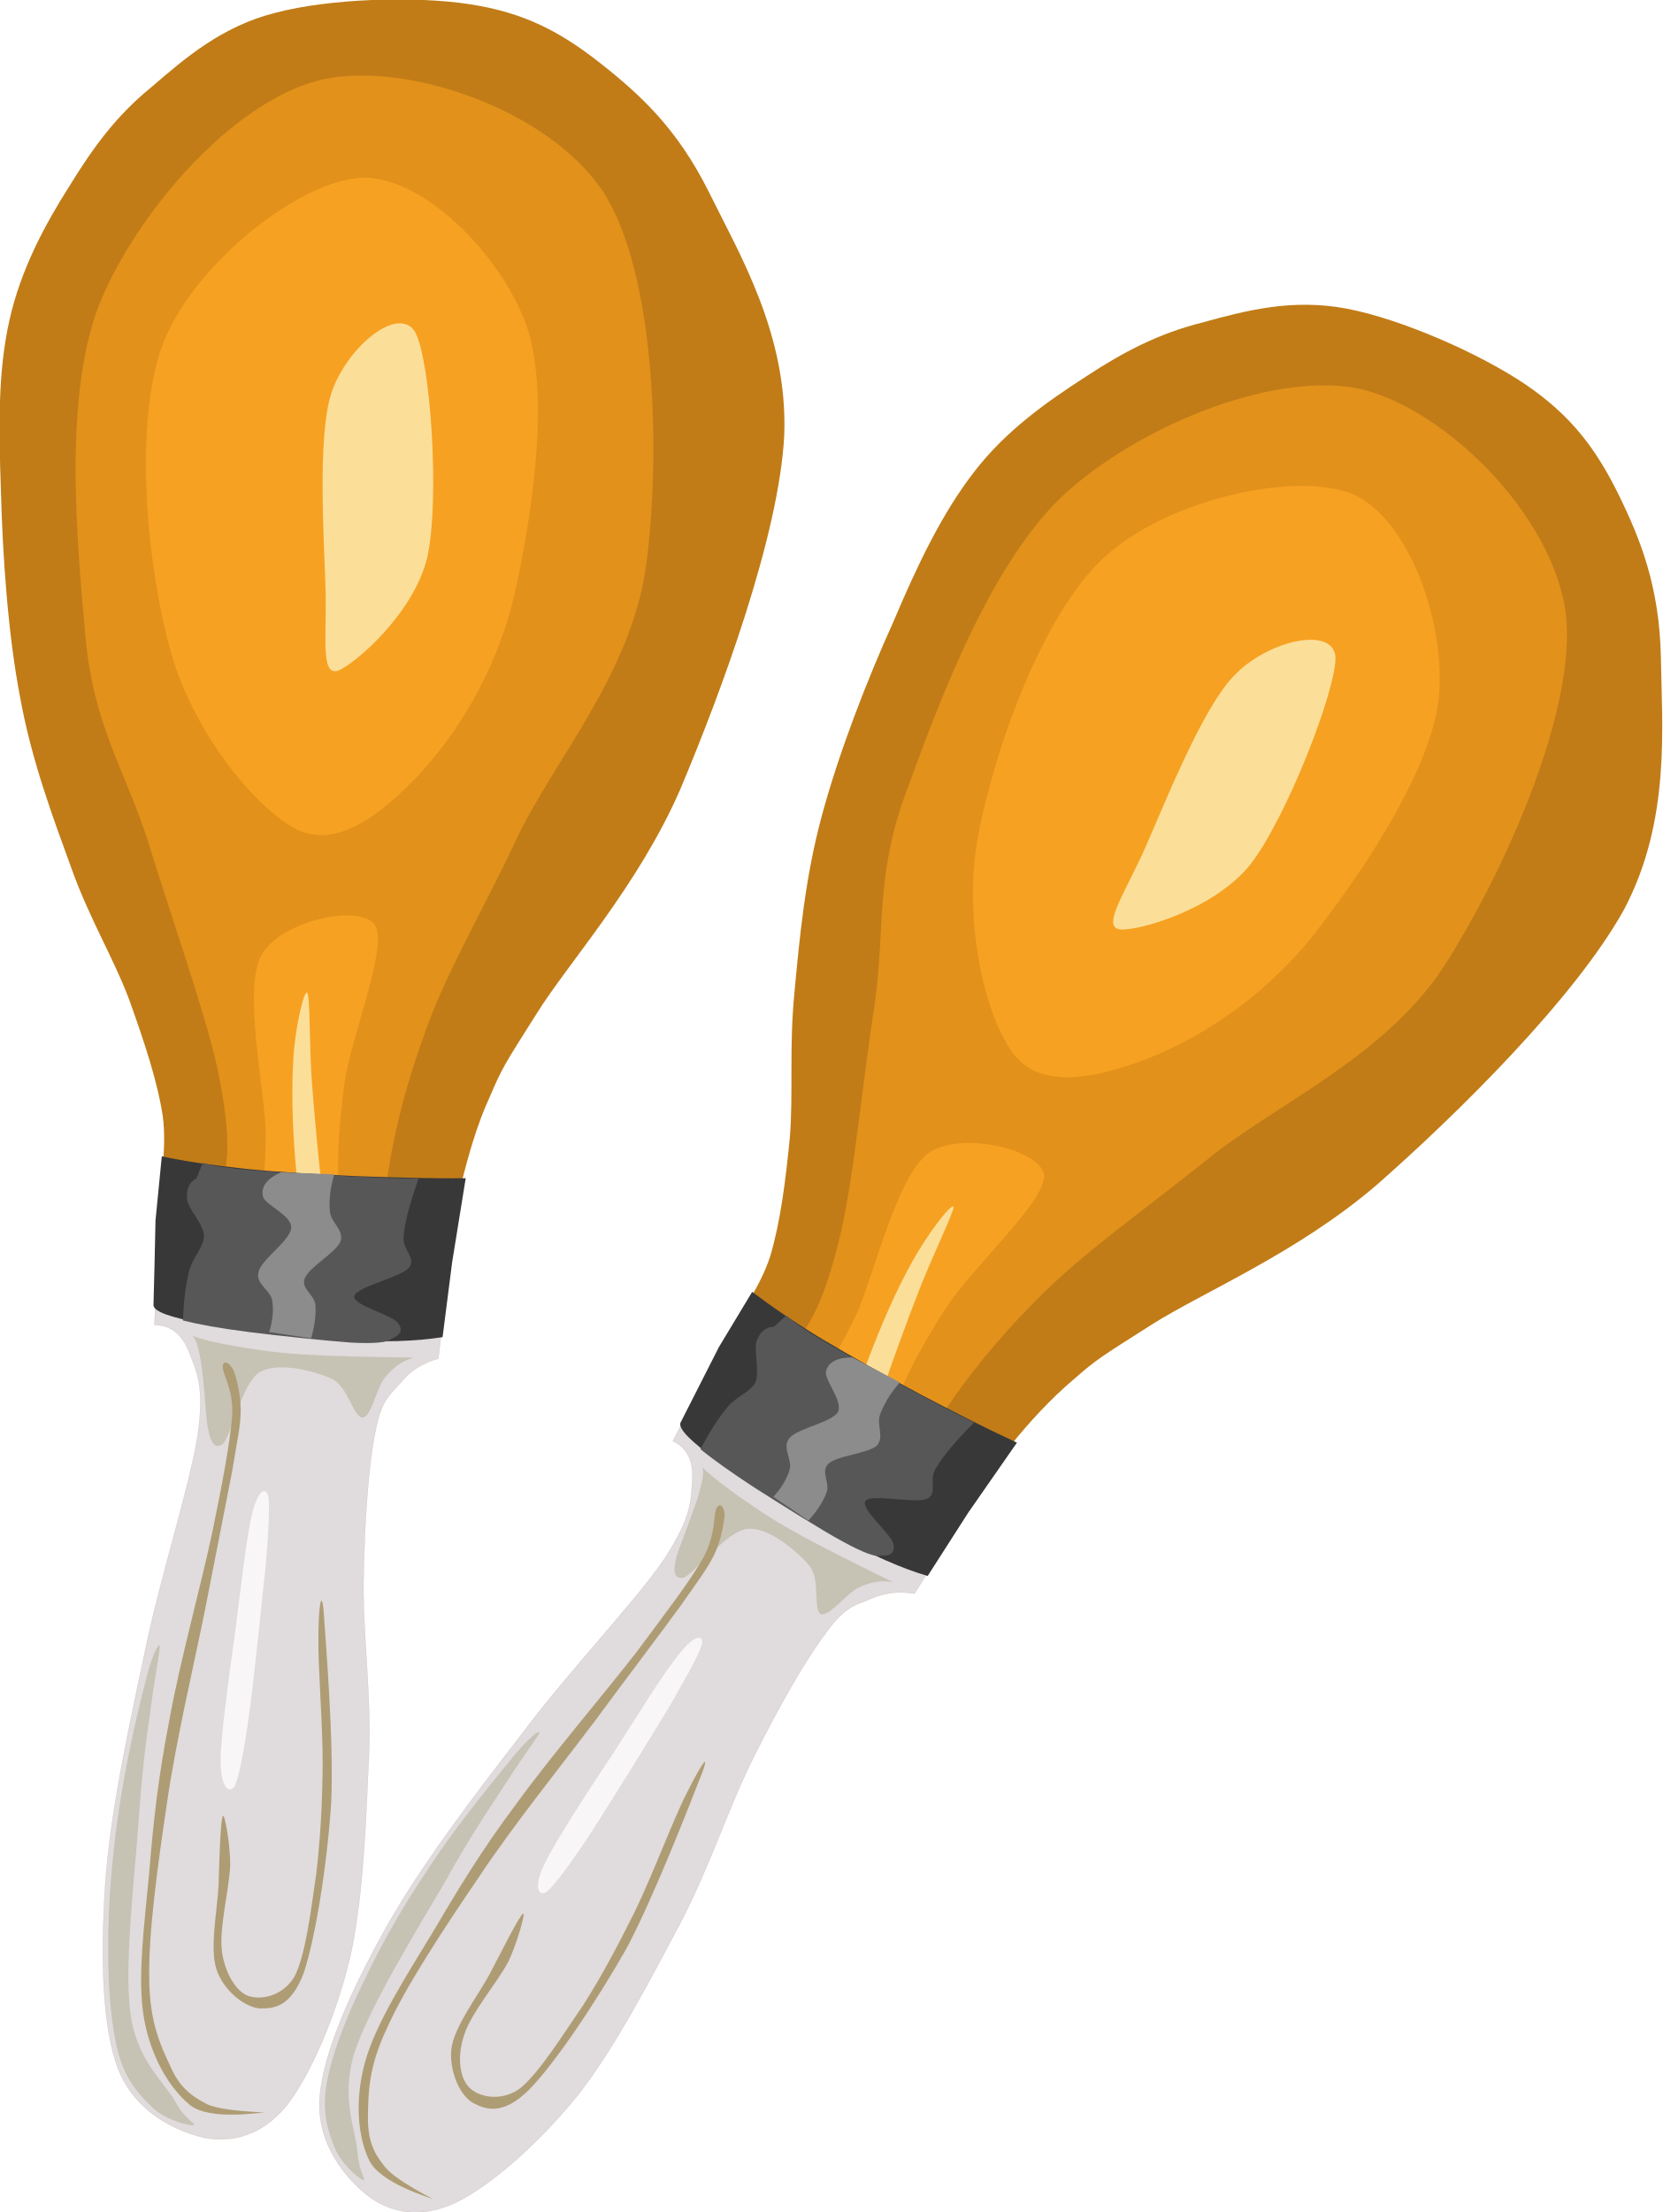
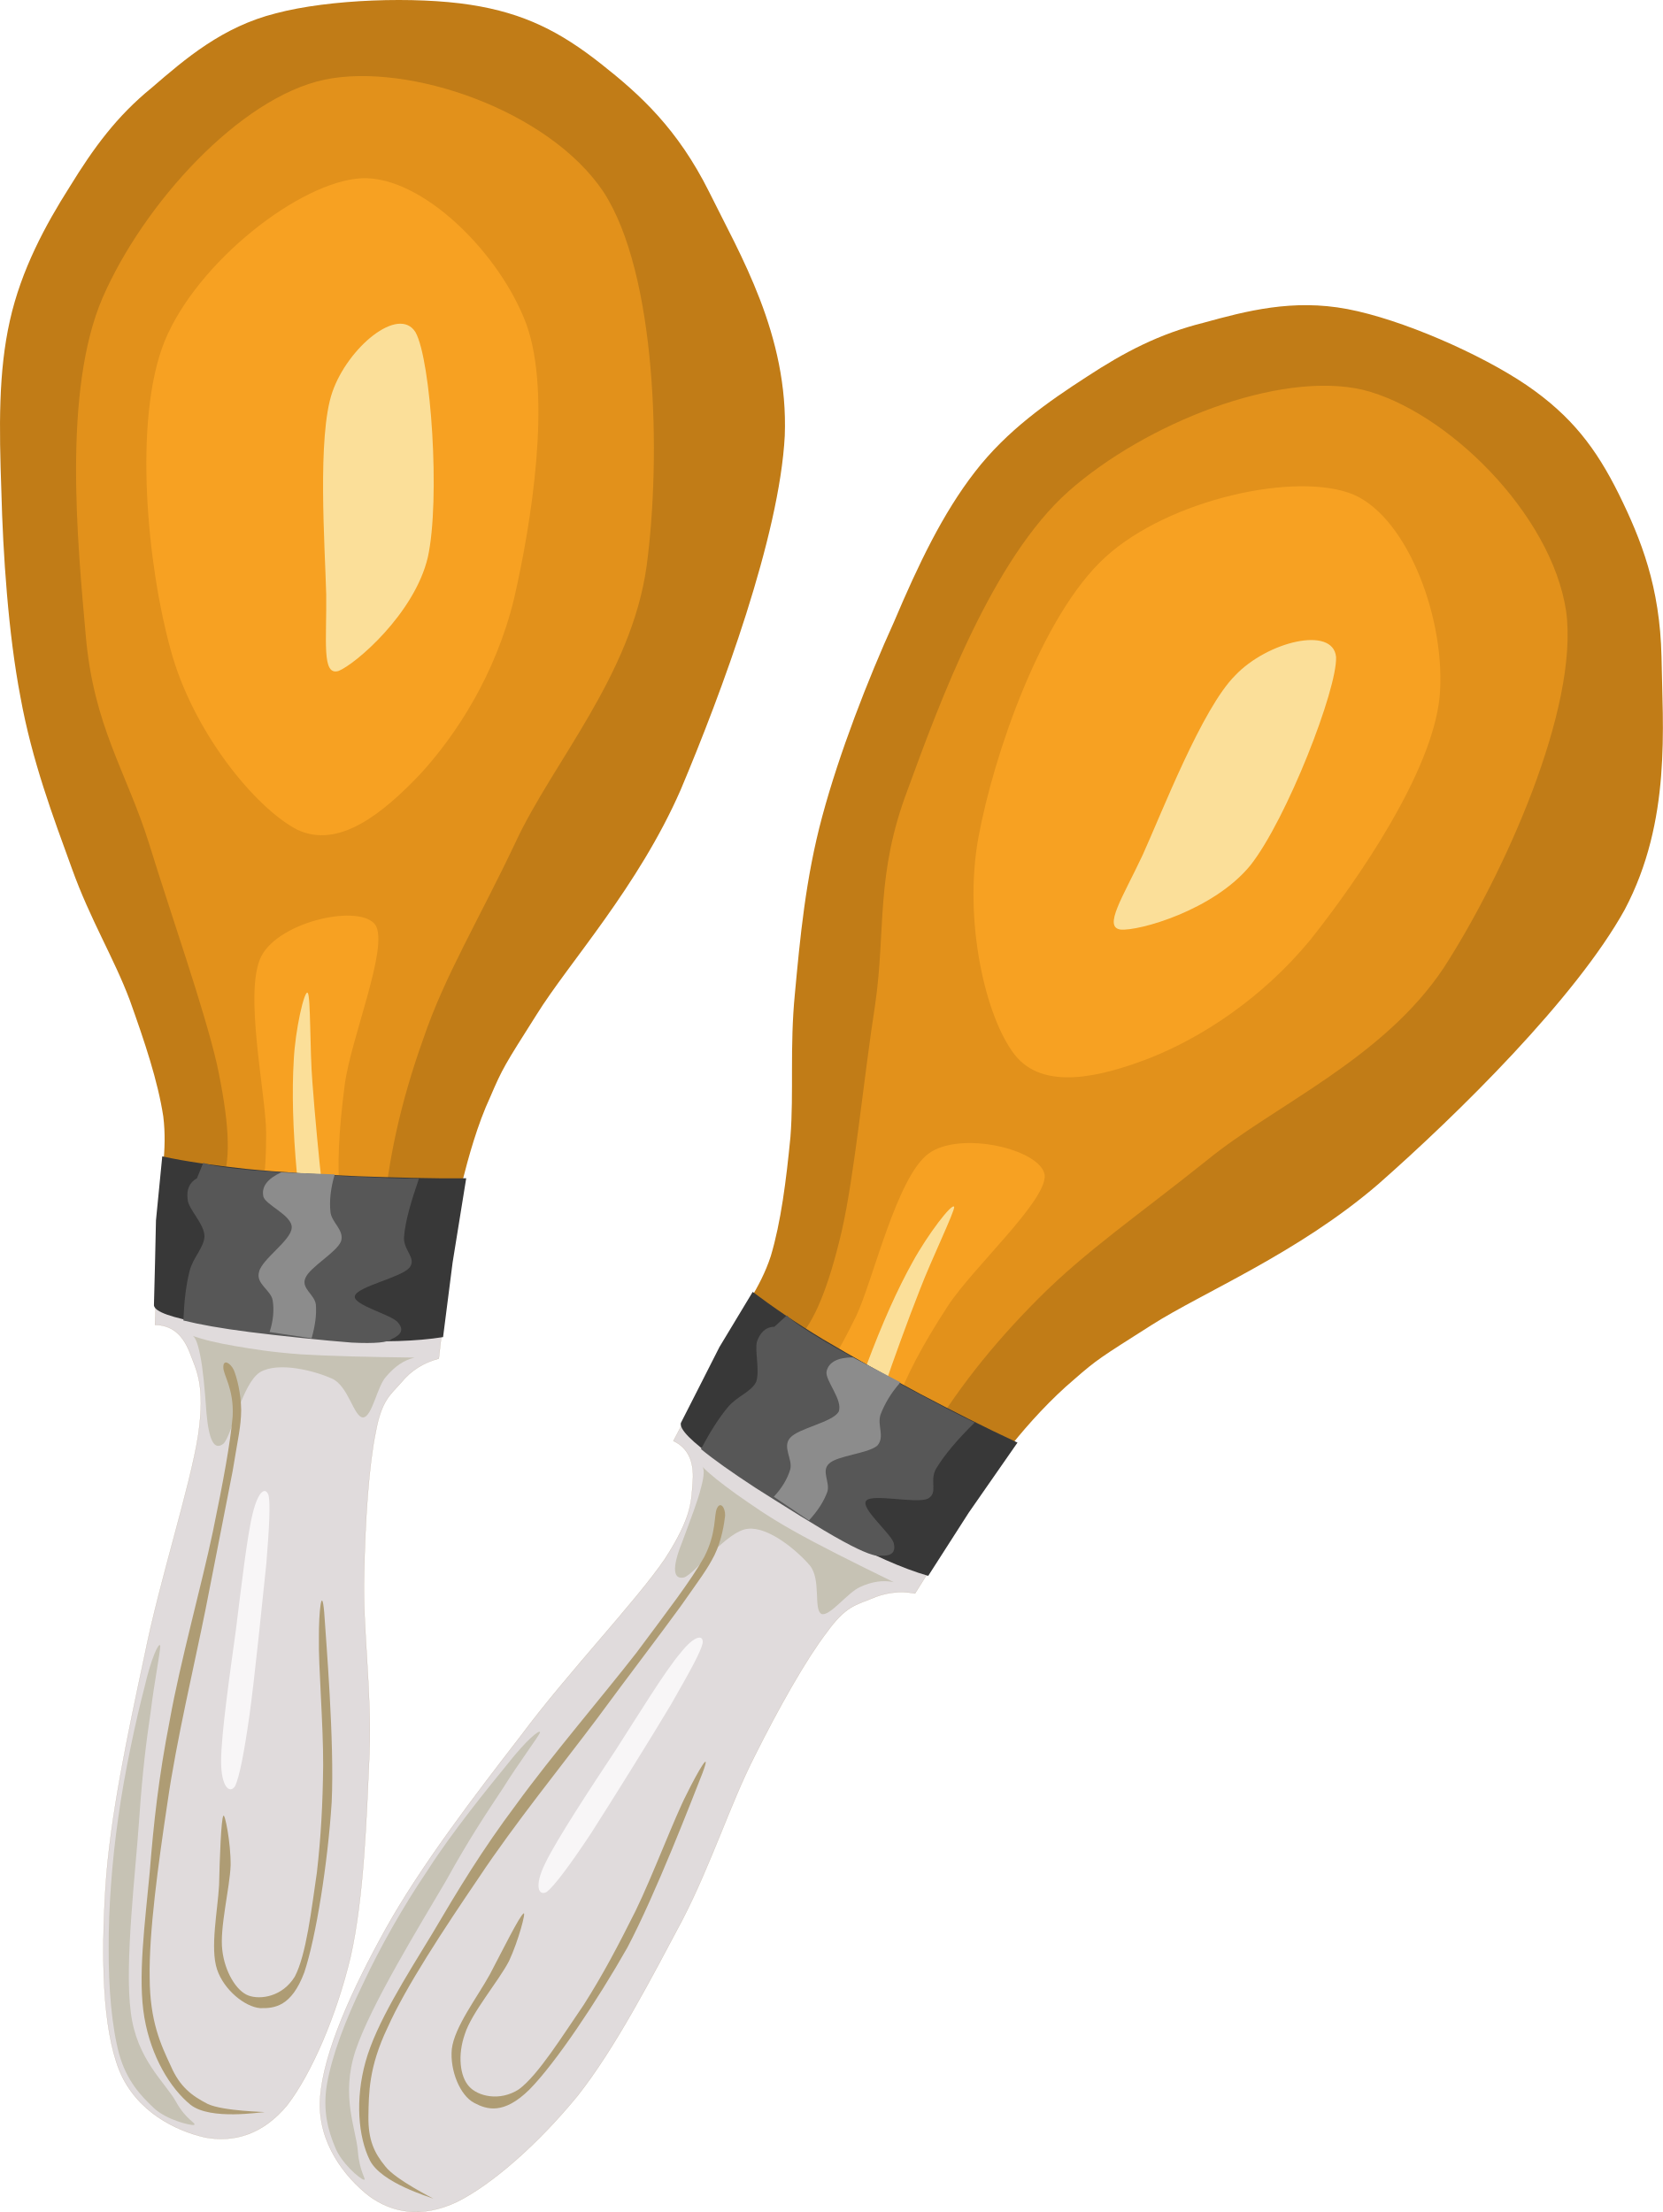
- <svg xmlns="http://www.w3.org/2000/svg" enable-background="new 0 0 294.941 392.408" height="392.408" overflow="visible" space="preserve" viewBox="0 0 294.941 392.408" width="294.941">
-   <g id="Layer_1">
-     <g>
-       <path clip-rule="evenodd" d="M27.594,225.252     c0.18-3.024,0.324-6.732,0.576-11.269c0.216-4.536,1.476-9.899,0.72-15.947c-0.972-6.3-3.276-13.176-5.94-20.628     c-2.808-7.488-7.02-14.292-10.26-23.328c-3.348-9.216-7.092-19.152-9.144-30.492c-2.16-11.268-3.096-25.344-3.384-36.54     c-0.396-11.34-0.54-21.096,1.512-30.24c2.016-9.036,6.3-16.956,10.62-23.76c4.248-6.912,8.316-12.492,14.544-17.568     C32.85,10.296,39.402,4.644,48.87,2.268c9.504-2.52,24.768-3.024,34.524-1.512c9.576,1.476,15.984,4.824,23.112,10.44     c7.092,5.58,13.644,11.592,19.224,22.752c5.472,11.124,14.112,25.38,13.428,43.308c-0.936,17.856-11.16,45.468-18.468,62.82     c-7.524,17.208-19.8,30.636-25.56,39.888c-5.724,9.036-6.048,9.54-8.208,14.58c-2.304,4.968-3.852,10.621-5.04,15.3     c-1.188,4.608-1.872,8.64-2.052,12.24L27.594,225.252z" fill="#C17C17" fill-rule="evenodd" />
-       <path clip-rule="evenodd" d="     M78.894,231.407l-1.116,9.612c-2.628,0.72-4.86,2.017-6.696,4.284c-1.908,2.16-3.456,3.096-4.5,8.784     c-1.188,5.76-1.872,15.516-2.052,25.235c-0.288,9.54,1.368,20.448,0.936,31.896c-0.504,11.376-0.972,25.452-3.348,36     c-2.52,10.512-6.948,20.7-11.196,26.244c-4.392,5.363-9.612,6.695-14.544,5.796c-5.184-1.152-12.276-4.536-15.3-11.952     c-2.988-7.524-3.204-19.944-2.448-32.256c0.756-12.456,4.032-27.72,6.912-41.22c2.736-13.645,8.136-30.097,9.54-39.204     c1.296-8.964-0.324-11.557-1.512-14.725c-1.332-3.384-3.384-4.823-6.156-4.859l0.36-9.612L78.894,231.407z" fill="#E0DBDC" fill-rule="evenodd" stroke="#BCA993" stroke-miterlimit="10" stroke-width="0.036" />
-       <path clip-rule="evenodd" d="M33.93,236.916     c1.944,0.72,4.32,1.296,7.668,1.872c3.204,0.539,6.336,1.079,11.736,1.476c5.364,0.324,11.952,0.468,20.16,0.576     c-1.908,0.432-3.492,1.548-5.04,3.348c-1.62,1.692-2.484,7.164-4.104,7.272c-1.656,0.036-2.592-5.652-5.58-6.912     c-3.132-1.404-9.504-3.024-12.708-1.116c-3.204,2.016-5.004,11.304-6.516,12.708c-1.656,1.26-2.556-0.684-2.988-5.436     c-0.324-4.572-0.648-7.992-1.116-10.261C34.974,238.067,34.47,236.987,33.93,236.916z" fill="#C6C2B4" fill-rule="evenodd" />
-       <path clip-rule="evenodd" d="M39.546,242.496     c-0.072,1.403,1.908,3.779,1.656,8.783c-0.432,4.824-1.656,11.484-3.528,20.521c-1.908,9.107-5.796,23.112-7.632,33.408     c-1.98,10.115-2.844,18.107-3.564,27.035c-0.828,8.893-2.16,18.721-0.936,25.74c1.188,6.912,4.572,12.528,8.208,15.48     c3.564,2.771,12.456,1.26,13.068,1.296c0.396-0.072-7.272-0.145-10.08-1.477c-2.772-1.439-4.896-2.987-6.516-6.731     c-1.764-3.78-3.708-7.884-3.744-15.66c-0.144-8.028,1.512-20.124,3.168-31.14c1.584-11.017,4.752-24.3,6.732-34.164     c1.98-9.973,3.636-18.648,4.824-24.624c0.972-6.013,1.476-7.813,1.512-10.8c-0.036-3.097-0.792-5.832-1.296-7.093     C40.77,241.739,39.546,241.092,39.546,242.496z" fill="#AE9C74" fill-rule="evenodd" />
-       <path clip-rule="evenodd" d="M39.546,322.164     c-0.396,0.611-0.648,7.632-0.756,12.312c-0.252,4.572-1.62,11.124-0.36,14.94c1.224,3.672,4.968,6.659,7.632,6.876     c2.592,0.071,5.58-0.288,7.848-6.336c2.088-6.265,4.176-19.44,4.86-30.204c0.504-10.836-1.008-28.8-1.332-33.769     c-0.432-4.896-0.972,0.036-0.936,4.645c-0.108,4.644,0.792,15.408,0.756,22.571c-0.072,6.912-0.396,12.744-1.116,19.044     c-0.936,6.337-1.872,14.616-3.924,18.469c-2.16,3.527-6.048,4.14-8.208,3.348c-2.16-0.792-4.212-4.248-4.644-8.028     c-0.504-3.924,1.332-11.088,1.476-15.084C40.878,326.88,39.798,321.552,39.546,322.164z" fill="#AE9C74" fill-rule="evenodd" />
-       <path clip-rule="evenodd" d="M41.598,316.943     c0.792-1.548,1.656-6.048,2.592-12.672c0.936-6.731,2.304-20.376,2.988-26.892c0.54-6.588,0.72-10.62,0.396-12.097     c-0.54-1.548-1.8-0.863-2.808,3.169c-1.008,4.031-2.052,13.247-2.988,20.699c-1.008,7.38-2.628,18.54-2.628,23.328     C39.15,317.016,40.662,318.312,41.598,316.943z" fill="#F8F6F7" fill-rule="evenodd" />
-       <path clip-rule="evenodd" d="M25.542,299.412     c-1.368,5.184-3.564,15.155-4.644,23.111c-1.116,7.74-1.728,16.057-1.692,23.148c-0.036,7.056,0.54,13.932,1.872,18.828     c1.332,4.716,3.852,7.38,6.156,9.54c2.196,2.052,6.372,3.096,7.092,2.987c0.612-0.252-1.368-0.828-3.168-4.104     c-1.944-3.492-6.984-7.488-8.028-15.876c-1.152-8.532,0.864-25.092,1.476-34.128c0.612-8.964,1.296-14.076,2.052-19.225     c0.648-5.328,1.764-10.907,1.692-11.735C28.134,291.239,26.73,294.191,25.542,299.412z" fill="#C6C2B4" fill-rule="evenodd" />
-       <path clip-rule="evenodd" d="M39.474,209.195     c1.44-3.888,1.08-10.439-1.08-20.483c-2.34-10.08-8.1-26.352-12.024-39.096c-3.996-12.744-9.828-20.736-11.232-36.9     c-1.44-16.344-4.14-43.416,2.988-59.976c7.236-16.632,24.3-35.496,39.384-38.7c14.904-3.096,39.78,5.4,49.5,19.944     c9.432,14.544,10.26,46.908,7.632,66.42c-2.7,19.368-16.596,34.704-23.22,48.924c-6.624,14.004-12.6,23.724-16.416,34.992     c-3.996,11.16-6.264,21.6-7.092,31.716C58.446,213.768,48.978,211.5,39.474,209.195z" fill="#E2911B" fill-rule="evenodd" />
-       <path clip-rule="evenodd" d="M74.466,137.304     c-6.552,6.876-14.436,13.392-21.852,9.828c-7.452-3.888-18.54-17.46-22.428-31.968c-4.068-14.616-6.696-40.608-1.08-54.648     c5.76-14.112,24.048-28.404,34.992-28.98c10.764-0.432,24.588,13.356,29.232,25.956c4.5,12.528,0.9,35.172-2.196,48.636     C87.894,119.52,80.91,130.284,74.466,137.304z" fill="#F7A122" fill-rule="evenodd" />
-       <path clip-rule="evenodd" d="M46.026,210.563     c0.612,0.468,1.116-2.771,1.116-9.576c-0.036-6.983-4.068-25.236-0.828-31.428c3.312-6.264,17.64-9.288,20.232-5.472     c2.412,3.888-4.464,20.304-5.472,28.44c-1.044,8.028-1.368,14.364-0.828,19.404C55.53,211.5,50.778,211.031,46.026,210.563z" fill="#F7A122" fill-rule="evenodd" />
-       <path clip-rule="evenodd" d="M57.798,105.335     c-0.216-8.388-1.62-28.008,1.08-35.82c2.736-7.956,11.772-15.444,14.76-10.656c2.772,4.932,4.428,29.772,2.196,39.924     c-2.34,10.008-12.852,19.008-15.84,20.196C56.97,119.916,57.906,113.652,57.798,105.335z" fill="#FBDF99" fill-rule="evenodd" />
-       <path clip-rule="evenodd" d="M52.614,208.367     c-0.756-8.172-0.9-14.868-0.576-20.231c0.252-5.472,1.908-12.672,2.484-12.024c0.54,0.684,0.36,10.188,0.828,15.876     c0.396,5.472,1.26,14.543,1.62,17.496c0.252,2.88,0.252,2.88,0,0C55.53,209.124,54.09,208.764,52.614,208.367z" fill="#FBDF99" fill-rule="evenodd" />
-       <path clip-rule="evenodd" d="M27.234,231.588     c0.18,1.151,3.096,2.124,8.748,3.204c5.616,1.008,17.604,2.447,24.84,2.951c7.056,0.396,12.96,0.217,17.712-0.539l1.692-13.248     l2.412-14.94c-6.444,0.072-12.672-0.144-19.224-0.36c-6.624-0.288-14.004-0.72-19.764-1.296     c-5.904-0.647-10.692-1.296-14.94-2.231l-1.116,11.376C27.486,221.508,27.378,226.548,27.234,231.588z" fill="#383838" fill-rule="evenodd" />
-       <path clip-rule="evenodd" d="M34.866,209.016     c-1.368,0.756-1.872,2.052-1.656,3.744c0.108,1.728,2.952,4.32,2.988,6.516c-0.036,1.98-1.98,3.708-2.628,6.156     c-0.648,2.556-0.972,5.364-1.116,8.82c2.88,0.72,6.66,1.403,11.736,2.052c5.04,0.648,13.716,1.548,18.108,1.872     c4.248,0.216,6.48-0.036,7.092-0.612c1.764-0.792,2.232-1.691,1.116-2.988c-1.152-1.367-7.956-3.06-7.632-4.644     c0.36-1.692,8.172-3.276,9.684-5.04c1.404-1.728-1.224-3.132-0.936-5.616c0.216-2.664,1.188-6.012,2.628-10.188     c-3.276,0-7.38-0.181-12.312-0.396c-5.112-0.288-13.176-0.756-17.532-1.116c-4.356-0.396-7.164-0.827-8.424-1.296     C35.622,207.18,35.262,208.08,34.866,209.016z" fill="#575757" fill-rule="evenodd" />
-       <path clip-rule="evenodd" d="M49.806,207.972l9.504,0.36     c-0.72,2.411-0.972,4.68-0.756,6.659c0.18,1.872,2.52,3.24,1.872,5.221c-0.828,2.016-5.58,4.571-6.336,6.552     c-0.756,1.8,1.62,2.844,1.872,4.644c0.144,1.836-0.108,3.708-0.756,6.013l-7.452-1.116c0.648-1.944,0.828-3.96,0.54-5.652     c-0.324-1.8-3.024-2.916-2.412-5.004c0.468-2.268,5.688-5.58,5.796-7.848c0.144-2.232-4.824-4.104-5.04-5.616     C46.314,210.527,47.322,209.124,49.806,207.972z" fill="#8C8C8C" fill-rule="evenodd" />
-       <path clip-rule="evenodd" d="M123.786,246.852     c1.404-2.628,3.24-5.939,5.364-9.936s5.652-8.316,7.524-14.076c1.8-6.013,2.736-13.393,3.492-21.168     c0.612-7.92-0.144-15.948,0.792-25.452c0.9-9.648,1.872-20.412,4.86-31.464c2.988-11.124,8.064-24.228,12.708-34.452     c4.392-10.368,8.676-19.296,14.363-26.64c5.688-7.38,12.996-12.456,19.837-16.884c6.695-4.392,12.888-7.632,20.663-9.576     c7.704-2.124,15.912-4.284,25.597-2.448c9.647,1.836,23.616,7.956,31.788,13.5c7.991,5.472,12.348,11.232,16.38,19.368     c3.96,8.064,7.271,16.38,7.56,28.836c0.181,12.384,1.8,29.088-6.516,44.856c-8.676,15.696-29.556,36.252-43.74,48.744     c-14.256,12.276-31.104,19.188-40.248,25.021c-9,5.724-9.612,6.048-13.644,9.575c-4.177,3.528-8.172,7.92-11.16,11.664     c-3.168,3.637-5.364,6.984-7.128,10.188L123.786,246.852z" fill="#C17C17" fill-rule="evenodd" />
-       <path clip-rule="evenodd" d="     M167.418,274.5l-5.147,8.208c-2.664-0.504-5.292-0.181-7.885,0.972c-2.664,1.116-4.428,1.26-7.812,5.976     c-3.564,4.645-8.46,13.284-12.744,21.889c-4.356,8.531-7.632,19.008-12.888,29.195c-5.364,10.08-11.808,22.572-18.504,31.068     c-6.876,8.424-15.12,15.732-21.42,18.864c-6.3,2.987-11.556,1.943-15.624-1.044c-4.104-3.204-9.216-9.36-8.676-17.353     c0.54-8.063,5.688-19.368,11.7-30.168c6.084-10.908,15.516-23.292,23.976-34.235c8.244-11.089,20.304-23.688,25.488-31.284     c4.968-7.704,4.68-10.404,4.968-13.933c0.216-3.491-0.936-5.832-3.456-7.02l4.464-8.532L167.418,274.5z" fill="#E0DBDC" fill-rule="evenodd" stroke="#BCA993" stroke-miterlimit="10" stroke-width="0.036" />
-       <path clip-rule="evenodd" d="M124.47,260.136     c1.44,1.476,3.348,2.952,6.12,4.968c2.664,1.836,5.292,3.78,9.972,6.408c4.716,2.664,10.512,5.544,17.928,9.18     c-1.908-0.396-3.853-0.107-5.977,0.864c-2.195,0.972-5.399,5.292-6.839,4.788c-1.476-0.792,0-6.12-2.088-8.64     c-2.268-2.629-7.272-6.877-10.98-6.48c-3.744,0.36-9.468,8.1-11.34,8.64c-1.908,0.396-2.16-1.655-0.36-6.155     c1.584-4.284,2.844-7.488,3.384-9.756C124.938,261.647,124.866,260.424,124.47,260.136z" fill="#C6C2B4" fill-rule="evenodd" />
-       <path clip-rule="evenodd" d="M127.134,267.588     c-0.576,1.116-0.036,4.319-2.268,8.64c-2.412,4.284-6.516,9.576-12.024,16.992c-5.76,7.416-15.12,18.36-21.276,26.855     c-6.156,8.208-10.368,15.229-14.868,22.86c-4.644,7.668-10.008,15.984-11.916,22.86c-1.872,6.731-1.296,13.355,0.756,17.496     c2.052,4.067,10.656,6.516,11.232,6.804c0.396,0.144-6.588-3.276-8.46-5.688c-2.052-2.483-3.06-4.787-3.024-8.855     c0.072-4.14,0.036-8.748,3.384-15.769c3.24-7.271,10.008-17.531,16.272-26.747c6.192-9.324,14.688-19.837,20.772-27.937     c6.012-8.172,11.376-15.156,14.976-20.124c3.456-4.932,4.68-6.479,6.012-9.108c1.296-2.663,1.728-5.688,1.872-6.983     C128.61,267.407,127.71,266.327,127.134,267.588z" fill="#AE9C74" fill-rule="evenodd" />
-       <path clip-rule="evenodd" d="M92.826,339.479     c-0.72,0.433-3.78,6.624-5.976,10.8c-2.232,4.068-6.3,9.324-6.768,13.284c-0.36,3.816,1.476,8.244,3.96,9.54     c2.232,1.188,5.22,2.16,9.792-2.34c4.644-4.68,12.06-15.804,17.388-25.2c5.076-9.611,11.52-26.388,13.356-31.032     c1.692-4.571-0.828-0.288-2.844,3.816c-2.124,4.104-5.976,14.364-9.036,20.664c-3.096,6.192-5.796,11.34-9.216,16.704     c-3.636,5.292-8.064,12.456-11.484,14.976c-3.42,2.232-7.344,1.225-8.856-0.504c-1.62-1.764-2.052-5.544-0.756-9.252     c1.188-3.815,5.976-9.396,7.848-12.996C91.926,344.304,93.294,339.084,92.826,339.479z" fill="#AE9C74" fill-rule="evenodd" />
-       <path clip-rule="evenodd" d="M96.93,335.664     c1.332-1.044,4.068-4.681,7.812-10.332c3.6-5.616,10.944-17.389,14.256-22.969c3.312-5.796,5.22-9.216,5.58-10.8     c0.252-1.584-1.368-1.548-3.888,1.656c-2.7,3.132-7.596,11.16-11.628,17.424c-4.104,6.192-10.368,15.696-12.384,19.908     C94.626,334.655,95.49,336.491,96.93,335.664z" fill="#F8F6F7" fill-rule="evenodd" />
-       <path clip-rule="evenodd" d="M90.018,312.912     c-3.348,4.104-9.972,12.239-14.184,18.863c-4.392,6.48-8.496,13.752-11.484,20.16c-3.132,6.408-5.544,12.816-6.408,17.82     c-0.828,4.788,0.252,8.388,1.44,11.231c1.08,2.772,4.356,5.616,5.112,5.761c0.54,0.071-0.792-1.296-1.08-5.076     c-0.324-3.96-3.06-9.756-0.432-17.784c2.7-8.136,11.484-22.356,16.056-30.168c4.32-7.813,7.272-12.132,10.116-16.452     c2.808-4.5,6.3-9.144,6.588-9.9C95.742,306.72,93.366,308.664,90.018,312.912z" fill="#C6C2B4" fill-rule="evenodd" />
-       <path clip-rule="evenodd" d="M141.426,237.491     c2.916-2.844,5.472-9.035,7.812-18.972c2.304-10.044,3.924-27.324,5.976-40.464c1.908-13.284,0-22.896,5.796-38.124     c5.652-15.48,14.977-40.824,28.513-52.848c13.607-12.024,37.26-21.456,52.199-18c14.797,3.672,33.48,21.96,36.072,39.312     c2.304,17.244-11.088,46.8-21.708,63.252c-10.8,16.236-29.988,24.336-42.012,34.164c-12.132,9.72-21.492,16.092-29.88,24.516     c-8.389,8.389-14.94,16.813-20.052,25.561C156.582,249.768,149.022,243.647,141.426,237.491z" fill="#E2911B" fill-rule="evenodd" />
-       <path clip-rule="evenodd" d="M203.958,187.667     c-8.82,3.42-18.936,5.832-23.976-0.54c-5.221-6.66-9.145-23.76-6.48-38.52c2.736-14.904,11.269-39.564,22.536-49.824     c11.196-10.26,33.984-15.3,44.064-11.088c9.792,4.284,16.487,22.644,15.228,36.036c-1.404,13.284-14.328,32.148-22.932,42.984     C223.65,177.335,212.778,184.176,203.958,187.667z" fill="#F7A122" fill-rule="evenodd" />
-       <path clip-rule="evenodd" d="M146.754,241.523     c0.432,0.685,2.088-1.979,5.112-8.136c2.952-6.264,7.164-24.588,12.78-28.729c5.615-4.176,19.943-0.792,20.628,3.78     c0.396,4.572-12.744,16.416-17.208,23.292c-4.393,6.732-7.416,12.456-9.072,17.172     C154.926,246.456,150.858,244.008,146.754,241.523z" fill="#F7A122" fill-rule="evenodd" />
-       <path clip-rule="evenodd" d="M202.662,151.632     c3.456-7.632,10.548-26.028,16.416-31.86c5.688-6.012,17.352-8.856,17.892-3.276c0.252,5.652-8.748,28.8-15.191,36.972     c-6.517,7.992-19.8,11.7-23.04,11.412C195.606,164.448,199.134,159.156,202.662,151.632z" fill="#FBDF99" fill-rule="evenodd" />
-       <path clip-rule="evenodd" d="M153.594,242.388     c2.88-7.74,5.58-13.716,8.244-18.504c2.664-4.86,7.021-10.584,7.38-9.792c0.072,0.864-4.031,9.324-6.084,14.688     c-2.088,5.257-5.076,13.572-6.048,16.488c-1.044,2.736-1.044,2.736,0,0C155.934,244.332,154.782,243.359,153.594,242.388z" fill="#FBDF99" fill-rule="evenodd" />
-       <path clip-rule="evenodd" d="M120.726,252.432     c-0.288,1.116,1.836,3.276,6.516,6.624c4.716,3.312,14.724,9.864,21.132,13.392c6.3,3.385,11.521,5.761,16.236,7.128l7.2-11.231     l8.64-12.42c-5.76-2.664-11.448-5.58-17.208-8.604c-5.94-3.168-12.204-6.731-17.28-9.72c-5.04-3.06-9.108-5.868-12.492-8.424     l-5.904,9.792C125.298,243.432,123.03,247.932,120.726,252.432z" fill="#383838" fill-rule="evenodd" />
-       <path clip-rule="evenodd" d="M137.322,235.367     c-1.584,0.036-2.52,1.045-3.096,2.629c-0.432,1.548,0.54,5.184-0.144,7.163c-0.936,1.837-3.348,2.484-5.004,4.465     c-1.656,1.979-3.204,4.464-4.788,7.451c2.232,1.837,5.472,4.141,9.72,6.912c4.284,2.7,11.628,7.38,15.516,9.469     c3.672,2.016,5.939,2.808,6.66,2.52c1.979,0.145,2.699-0.648,2.304-2.232c-0.468-1.655-5.94-6.191-4.896-7.487     c1.009-1.332,8.712,0.54,10.908-0.36c2.017-1.044,0.18-3.24,1.584-5.472c1.44-2.34,3.564-4.896,6.769-8.064     c-2.916-1.368-6.624-3.348-10.98-5.651c-4.608-2.448-11.484-6.372-15.336-8.568c-3.78-2.268-6.12-3.816-7.02-4.788     C138.798,234,138.078,234.684,137.322,235.367z" fill="#575757" fill-rule="evenodd" />
-       <path clip-rule="evenodd" d="M151.254,240.804l8.424,4.428     c-1.728,1.944-2.808,3.853-3.527,5.725c-0.648,1.907,0.828,3.924-0.576,5.508c-1.62,1.403-7.056,1.764-8.532,3.168     c-1.476,1.332,0.18,3.275-0.324,5.004c-0.612,1.691-1.656,3.348-3.276,5.112l-6.228-4.212c1.44-1.549,2.412-3.169,2.916-4.86     c0.468-1.8-1.476-3.996,0-5.616c1.476-1.692,7.38-2.7,8.568-4.572c0.899-2.052-2.448-5.615-2.124-7.199     C146.934,241.632,148.59,240.804,151.254,240.804z" fill="#8C8C8C" fill-rule="evenodd" />
+ <svg xmlns="http://www.w3.org/2000/svg" enable-background="new 0 0 294.941 392.408" height="128" overflow="visible" space="preserve" viewBox="0 0 96.199 128" width="96.199" version="1.1" id="svg67" style="overflow:visible">
+   <defs id="defs71" />
+   <g id="Layer_1" transform="matrix(0.326057,0,0,0.326057,0.02547139,0.03081239)">
+     <g id="g64">
+       <path d="m 27.594,225.252 c 0.18,-3.024 0.324,-6.732 0.576,-11.269 0.216,-4.536 1.476,-9.899 0.72,-15.947 -0.972,-6.3 -3.276,-13.176 -5.94,-20.628 C 20.142,169.92 15.93,163.116 12.69,154.08 9.342,144.864 5.598,134.928 3.546,123.588 1.386,112.32 0.45,98.244 0.162,87.048 -0.234,75.708 -0.378,65.952 1.674,56.808 3.69,47.772 7.974,39.852 12.294,33.048 16.542,26.136 20.61,20.556 26.838,15.48 32.85,10.296 39.402,4.644 48.87,2.268 c 9.504,-2.52 24.768,-3.024 34.524,-1.512 9.576,1.476 15.984,4.824 23.112,10.44 7.092,5.58 13.644,11.592 19.224,22.752 5.472,11.124 14.112,25.38 13.428,43.308 -0.936,17.856 -11.16,45.468 -18.468,62.82 -7.524,17.208 -19.8,30.636 -25.56,39.888 -5.724,9.036 -6.048,9.54 -8.208,14.58 -2.304,4.968 -3.852,10.621 -5.04,15.3 -1.188,4.608 -1.872,8.64 -2.052,12.24 z" id="path4" style="clip-rule:evenodd;fill:#c17c17;fill-rule:evenodd" />
+       <path d="m 78.894,231.407 -1.116,9.612 c -2.628,0.72 -4.86,2.017 -6.696,4.284 -1.908,2.16 -3.456,3.096 -4.5,8.784 -1.188,5.76 -1.872,15.516 -2.052,25.235 -0.288,9.54 1.368,20.448 0.936,31.896 -0.504,11.376 -0.972,25.452 -3.348,36 -2.52,10.512 -6.948,20.7 -11.196,26.244 -4.392,5.363 -9.612,6.695 -14.544,5.796 -5.184,-1.152 -12.276,-4.536 -15.3,-11.952 -2.988,-7.524 -3.204,-19.944 -2.448,-32.256 0.756,-12.456 4.032,-27.72 6.912,-41.22 2.736,-13.645 8.136,-30.097 9.54,-39.204 1.296,-8.964 -0.324,-11.557 -1.512,-14.725 -1.332,-3.384 -3.384,-4.823 -6.156,-4.859 l 0.36,-9.612 z" stroke-miterlimit="10" id="path6" style="clip-rule:evenodd;fill:#e0dbdc;fill-rule:evenodd;stroke:#bca993;stroke-width:0.036;stroke-miterlimit:10" />
+       <path d="m 33.93,236.916 c 1.944,0.72 4.32,1.296 7.668,1.872 3.204,0.539 6.336,1.079 11.736,1.476 5.364,0.324 11.952,0.468 20.16,0.576 -1.908,0.432 -3.492,1.548 -5.04,3.348 -1.62,1.692 -2.484,7.164 -4.104,7.272 -1.656,0.036 -2.592,-5.652 -5.58,-6.912 -3.132,-1.404 -9.504,-3.024 -12.708,-1.116 -3.204,2.016 -5.004,11.304 -6.516,12.708 -1.656,1.26 -2.556,-0.684 -2.988,-5.436 -0.324,-4.572 -0.648,-7.992 -1.116,-10.261 -0.468,-2.376 -0.972,-3.456 -1.512,-3.527 z" id="path8" style="clip-rule:evenodd;fill:#c6c2b4;fill-rule:evenodd" />
+       <path d="m 39.546,242.496 c -0.072,1.403 1.908,3.779 1.656,8.783 -0.432,4.824 -1.656,11.484 -3.528,20.521 -1.908,9.107 -5.796,23.112 -7.632,33.408 -1.98,10.115 -2.844,18.107 -3.564,27.035 -0.828,8.893 -2.16,18.721 -0.936,25.74 1.188,6.912 4.572,12.528 8.208,15.48 3.564,2.771 12.456,1.26 13.068,1.296 0.396,-0.072 -7.272,-0.145 -10.08,-1.477 -2.772,-1.439 -4.896,-2.987 -6.516,-6.731 -1.764,-3.78 -3.708,-7.884 -3.744,-15.66 -0.144,-8.028 1.512,-20.124 3.168,-31.14 1.584,-11.017 4.752,-24.3 6.732,-34.164 1.98,-9.973 3.636,-18.648 4.824,-24.624 0.972,-6.013 1.476,-7.813 1.512,-10.8 -0.036,-3.097 -0.792,-5.832 -1.296,-7.093 -0.648,-1.331 -1.872,-1.978 -1.872,-0.574 z" id="path10" style="clip-rule:evenodd;fill:#ae9c74;fill-rule:evenodd" />
+       <path d="m 39.546,322.164 c -0.396,0.611 -0.648,7.632 -0.756,12.312 -0.252,4.572 -1.62,11.124 -0.36,14.94 1.224,3.672 4.968,6.659 7.632,6.876 2.592,0.071 5.58,-0.288 7.848,-6.336 2.088,-6.265 4.176,-19.44 4.86,-30.204 0.504,-10.836 -1.008,-28.8 -1.332,-33.769 -0.432,-4.896 -0.972,0.036 -0.936,4.645 -0.108,4.644 0.792,15.408 0.756,22.571 -0.072,6.912 -0.396,12.744 -1.116,19.044 -0.936,6.337 -1.872,14.616 -3.924,18.469 -2.16,3.527 -6.048,4.14 -8.208,3.348 -2.16,-0.792 -4.212,-4.248 -4.644,-8.028 -0.504,-3.924 1.332,-11.088 1.476,-15.084 0.036,-4.068 -1.044,-9.396 -1.296,-8.784 z" id="path12" style="clip-rule:evenodd;fill:#ae9c74;fill-rule:evenodd" />
+       <path d="m 41.598,316.943 c 0.792,-1.548 1.656,-6.048 2.592,-12.672 0.936,-6.731 2.304,-20.376 2.988,-26.892 0.54,-6.588 0.72,-10.62 0.396,-12.097 -0.54,-1.548 -1.8,-0.863 -2.808,3.169 -1.008,4.031 -2.052,13.247 -2.988,20.699 -1.008,7.38 -2.628,18.54 -2.628,23.328 0,4.538 1.512,5.834 2.448,4.465 z" id="path14" style="clip-rule:evenodd;fill:#f8f6f7;fill-rule:evenodd" />
+       <path d="m 25.542,299.412 c -1.368,5.184 -3.564,15.155 -4.644,23.111 -1.116,7.74 -1.728,16.057 -1.692,23.148 -0.036,7.056 0.54,13.932 1.872,18.828 1.332,4.716 3.852,7.38 6.156,9.54 2.196,2.052 6.372,3.096 7.092,2.987 0.612,-0.252 -1.368,-0.828 -3.168,-4.104 -1.944,-3.492 -6.984,-7.488 -8.028,-15.876 -1.152,-8.532 0.864,-25.092 1.476,-34.128 0.612,-8.964 1.296,-14.076 2.052,-19.225 0.648,-5.328 1.764,-10.907 1.692,-11.735 -0.216,-0.719 -1.62,2.233 -2.808,7.454 z" id="path16" style="clip-rule:evenodd;fill:#c6c2b4;fill-rule:evenodd" />
+       <path d="m 39.474,209.195 c 1.44,-3.888 1.08,-10.439 -1.08,-20.483 -2.34,-10.08 -8.1,-26.352 -12.024,-39.096 -3.996,-12.744 -9.828,-20.736 -11.232,-36.9 -1.44,-16.344 -4.14,-43.416 2.988,-59.976 7.236,-16.632 24.3,-35.496 39.384,-38.7 14.904,-3.096 39.78,5.4 49.5,19.944 9.432,14.544 10.26,46.908 7.632,66.42 -2.7,19.368 -16.596,34.704 -23.22,48.924 -6.624,14.004 -12.6,23.724 -16.416,34.992 -3.996,11.16 -6.264,21.6 -7.092,31.716 -9.468,-2.268 -18.936,-4.536 -28.44,-6.841 z" id="path18" style="clip-rule:evenodd;fill:#e2911b;fill-rule:evenodd" />
+       <path d="m 74.466,137.304 c -6.552,6.876 -14.436,13.392 -21.852,9.828 -7.452,-3.888 -18.54,-17.46 -22.428,-31.968 -4.068,-14.616 -6.696,-40.608 -1.08,-54.648 5.76,-14.112 24.048,-28.404 34.992,-28.98 10.764,-0.432 24.588,13.356 29.232,25.956 4.5,12.528 0.9,35.172 -2.196,48.636 -3.24,13.392 -10.224,24.156 -16.668,31.176 z" id="path20" style="clip-rule:evenodd;fill:#f7a122;fill-rule:evenodd" />
+       <path d="m 46.026,210.563 c 0.612,0.468 1.116,-2.771 1.116,-9.576 -0.036,-6.983 -4.068,-25.236 -0.828,-31.428 3.312,-6.264 17.64,-9.288 20.232,-5.472 2.412,3.888 -4.464,20.304 -5.472,28.44 -1.044,8.028 -1.368,14.364 -0.828,19.404 -4.716,-0.431 -9.468,-0.9 -14.22,-1.368 z" id="path22" style="clip-rule:evenodd;fill:#f7a122;fill-rule:evenodd" />
+       <path d="m 57.798,105.335 c -0.216,-8.388 -1.62,-28.008 1.08,-35.82 2.736,-7.956 11.772,-15.444 14.76,-10.656 2.772,4.932 4.428,29.772 2.196,39.924 -2.34,10.008 -12.852,19.008 -15.84,20.196 -3.024,0.937 -2.088,-5.327 -2.196,-13.644 z" id="path24" style="clip-rule:evenodd;fill:#fbdf99;fill-rule:evenodd" />
+       <path d="m 52.614,208.367 c -0.756,-8.172 -0.9,-14.868 -0.576,-20.231 0.252,-5.472 1.908,-12.672 2.484,-12.024 0.54,0.684 0.36,10.188 0.828,15.876 0.396,5.472 1.26,14.543 1.62,17.496 0.252,2.88 0.252,2.88 0,0 -1.44,-0.36 -2.88,-0.72 -4.356,-1.117 z" id="path26" style="clip-rule:evenodd;fill:#fbdf99;fill-rule:evenodd" />
+       <path d="m 27.234,231.588 c 0.18,1.151 3.096,2.124 8.748,3.204 5.616,1.008 17.604,2.447 24.84,2.951 7.056,0.396 12.96,0.217 17.712,-0.539 l 1.692,-13.248 2.412,-14.94 c -6.444,0.072 -12.672,-0.144 -19.224,-0.36 -6.624,-0.288 -14.004,-0.72 -19.764,-1.296 -5.904,-0.647 -10.692,-1.296 -14.94,-2.231 l -1.116,11.376 c -0.108,5.003 -0.216,10.043 -0.36,15.083 z" id="path28" style="clip-rule:evenodd;fill:#383838;fill-rule:evenodd" />
+       <path d="m 34.866,209.016 c -1.368,0.756 -1.872,2.052 -1.656,3.744 0.108,1.728 2.952,4.32 2.988,6.516 -0.036,1.98 -1.98,3.708 -2.628,6.156 -0.648,2.556 -0.972,5.364 -1.116,8.82 2.88,0.72 6.66,1.403 11.736,2.052 5.04,0.648 13.716,1.548 18.108,1.872 4.248,0.216 6.48,-0.036 7.092,-0.612 1.764,-0.792 2.232,-1.691 1.116,-2.988 -1.152,-1.367 -7.956,-3.06 -7.632,-4.644 0.36,-1.692 8.172,-3.276 9.684,-5.04 1.404,-1.728 -1.224,-3.132 -0.936,-5.616 0.216,-2.664 1.188,-6.012 2.628,-10.188 -3.276,0 -7.38,-0.181 -12.312,-0.396 -5.112,-0.288 -13.176,-0.756 -17.532,-1.116 -4.356,-0.396 -7.164,-0.827 -8.424,-1.296 -0.36,0.9 -0.72,1.8 -1.116,2.736 z" id="path30" style="clip-rule:evenodd;fill:#575757;fill-rule:evenodd" />
+       <path d="m 49.806,207.972 9.504,0.36 c -0.72,2.411 -0.972,4.68 -0.756,6.659 0.18,1.872 2.52,3.24 1.872,5.221 -0.828,2.016 -5.58,4.571 -6.336,6.552 -0.756,1.8 1.62,2.844 1.872,4.644 0.144,1.836 -0.108,3.708 -0.756,6.013 l -7.452,-1.116 c 0.648,-1.944 0.828,-3.96 0.54,-5.652 -0.324,-1.8 -3.024,-2.916 -2.412,-5.004 0.468,-2.268 5.688,-5.58 5.796,-7.848 0.144,-2.232 -4.824,-4.104 -5.04,-5.616 -0.324,-1.658 0.684,-3.061 3.168,-4.213 z" id="path32" style="clip-rule:evenodd;fill:#8c8c8c;fill-rule:evenodd" />
+       <path d="m 123.786,246.852 c 1.404,-2.628 3.24,-5.939 5.364,-9.936 2.124,-3.997 5.652,-8.316 7.524,-14.076 1.8,-6.013 2.736,-13.393 3.492,-21.168 0.612,-7.92 -0.144,-15.948 0.792,-25.452 0.9,-9.648 1.872,-20.412 4.86,-31.464 2.988,-11.124 8.064,-24.228 12.708,-34.452 4.392,-10.368 8.676,-19.296 14.363,-26.64 5.688,-7.38 12.996,-12.456 19.837,-16.884 6.695,-4.392 12.888,-7.632 20.663,-9.576 7.704,-2.124 15.912,-4.284 25.597,-2.448 9.647,1.836 23.616,7.956 31.788,13.5 7.991,5.472 12.348,11.232 16.38,19.368 3.96,8.064 7.271,16.38 7.56,28.836 0.181,12.384 1.8,29.088 -6.516,44.856 -8.676,15.696 -29.556,36.252 -43.74,48.744 -14.256,12.276 -31.104,19.188 -40.248,25.021 -9,5.724 -9.612,6.048 -13.644,9.575 -4.177,3.528 -8.172,7.92 -11.16,11.664 -3.168,3.637 -5.364,6.984 -7.128,10.188 z" id="path34" style="clip-rule:evenodd;fill:#c17c17;fill-rule:evenodd" />
+       <path d="m 167.418,274.5 -5.147,8.208 c -2.664,-0.504 -5.292,-0.181 -7.885,0.972 -2.664,1.116 -4.428,1.26 -7.812,5.976 -3.564,4.645 -8.46,13.284 -12.744,21.889 -4.356,8.531 -7.632,19.008 -12.888,29.195 -5.364,10.08 -11.808,22.572 -18.504,31.068 -6.876,8.424 -15.12,15.732 -21.42,18.864 -6.3,2.987 -11.556,1.943 -15.624,-1.044 -4.104,-3.204 -9.216,-9.36 -8.676,-17.353 0.54,-8.063 5.688,-19.368 11.7,-30.168 6.084,-10.908 15.516,-23.292 23.976,-34.235 8.244,-11.089 20.304,-23.688 25.488,-31.284 4.968,-7.704 4.68,-10.404 4.968,-13.933 0.216,-3.491 -0.936,-5.832 -3.456,-7.02 l 4.464,-8.532 z" stroke-miterlimit="10" id="path36" style="clip-rule:evenodd;fill:#e0dbdc;fill-rule:evenodd;stroke:#bca993;stroke-width:0.036;stroke-miterlimit:10" />
+       <path d="m 124.47,260.136 c 1.44,1.476 3.348,2.952 6.12,4.968 2.664,1.836 5.292,3.78 9.972,6.408 4.716,2.664 10.512,5.544 17.928,9.18 -1.908,-0.396 -3.853,-0.107 -5.977,0.864 -2.195,0.972 -5.399,5.292 -6.839,4.788 -1.476,-0.792 0,-6.12 -2.088,-8.64 -2.268,-2.629 -7.272,-6.877 -10.98,-6.48 -3.744,0.36 -9.468,8.1 -11.34,8.64 -1.908,0.396 -2.16,-1.655 -0.36,-6.155 1.584,-4.284 2.844,-7.488 3.384,-9.756 0.648,-2.306 0.576,-3.529 0.18,-3.817 z" id="path38" style="clip-rule:evenodd;fill:#c6c2b4;fill-rule:evenodd" />
+       <path d="m 127.134,267.588 c -0.576,1.116 -0.036,4.319 -2.268,8.64 -2.412,4.284 -6.516,9.576 -12.024,16.992 -5.76,7.416 -15.12,18.36 -21.276,26.855 -6.156,8.208 -10.368,15.229 -14.868,22.86 -4.644,7.668 -10.008,15.984 -11.916,22.86 -1.872,6.731 -1.296,13.355 0.756,17.496 2.052,4.067 10.656,6.516 11.232,6.804 0.396,0.144 -6.588,-3.276 -8.46,-5.688 -2.052,-2.483 -3.06,-4.787 -3.024,-8.855 0.072,-4.14 0.036,-8.748 3.384,-15.769 3.24,-7.271 10.008,-17.531 16.272,-26.747 6.192,-9.324 14.688,-19.837 20.772,-27.937 6.012,-8.172 11.376,-15.156 14.976,-20.124 3.456,-4.932 4.68,-6.479 6.012,-9.108 1.296,-2.663 1.728,-5.688 1.872,-6.983 0.036,-1.477 -0.864,-2.557 -1.44,-1.296 z" id="path40" style="clip-rule:evenodd;fill:#ae9c74;fill-rule:evenodd" />
+       <path d="m 92.826,339.479 c -0.72,0.433 -3.78,6.624 -5.976,10.8 -2.232,4.068 -6.3,9.324 -6.768,13.284 -0.36,3.816 1.476,8.244 3.96,9.54 2.232,1.188 5.22,2.16 9.792,-2.34 4.644,-4.68 12.06,-15.804 17.388,-25.2 5.076,-9.611 11.52,-26.388 13.356,-31.032 1.692,-4.571 -0.828,-0.288 -2.844,3.816 -2.124,4.104 -5.976,14.364 -9.036,20.664 -3.096,6.192 -5.796,11.34 -9.216,16.704 -3.636,5.292 -8.064,12.456 -11.484,14.976 -3.42,2.232 -7.344,1.225 -8.856,-0.504 -1.62,-1.764 -2.052,-5.544 -0.756,-9.252 1.188,-3.815 5.976,-9.396 7.848,-12.996 1.692,-3.635 3.06,-8.855 2.592,-8.46 z" id="path42" style="clip-rule:evenodd;fill:#ae9c74;fill-rule:evenodd" />
+       <path d="m 96.93,335.664 c 1.332,-1.044 4.068,-4.681 7.812,-10.332 3.6,-5.616 10.944,-17.389 14.256,-22.969 3.312,-5.796 5.22,-9.216 5.58,-10.8 0.252,-1.584 -1.368,-1.548 -3.888,1.656 -2.7,3.132 -7.596,11.16 -11.628,17.424 -4.104,6.192 -10.368,15.696 -12.384,19.908 -2.052,4.104 -1.188,5.94 0.252,5.113 z" id="path44" style="clip-rule:evenodd;fill:#f8f6f7;fill-rule:evenodd" />
+       <path d="m 90.018,312.912 c -3.348,4.104 -9.972,12.239 -14.184,18.863 -4.392,6.48 -8.496,13.752 -11.484,20.16 -3.132,6.408 -5.544,12.816 -6.408,17.82 -0.828,4.788 0.252,8.388 1.44,11.231 1.08,2.772 4.356,5.616 5.112,5.761 0.54,0.071 -0.792,-1.296 -1.08,-5.076 -0.324,-3.96 -3.06,-9.756 -0.432,-17.784 2.7,-8.136 11.484,-22.356 16.056,-30.168 4.32,-7.813 7.272,-12.132 10.116,-16.452 2.808,-4.5 6.3,-9.144 6.588,-9.9 0,-0.647 -2.376,1.297 -5.724,5.545 z" id="path46" style="clip-rule:evenodd;fill:#c6c2b4;fill-rule:evenodd" />
+       <path d="m 141.426,237.491 c 2.916,-2.844 5.472,-9.035 7.812,-18.972 2.304,-10.044 3.924,-27.324 5.976,-40.464 1.908,-13.284 0,-22.896 5.796,-38.124 5.652,-15.48 14.977,-40.824 28.513,-52.848 13.607,-12.024 37.26,-21.456 52.199,-18 14.797,3.672 33.48,21.96 36.072,39.312 2.304,17.244 -11.088,46.8 -21.708,63.252 -10.8,16.236 -29.988,24.336 -42.012,34.164 -12.132,9.72 -21.492,16.092 -29.88,24.516 -8.389,8.389 -14.94,16.813 -20.052,25.561 -7.56,-6.12 -15.12,-12.241 -22.716,-18.397 z" id="path48" style="clip-rule:evenodd;fill:#e2911b;fill-rule:evenodd" />
+       <path d="m 203.958,187.667 c -8.82,3.42 -18.936,5.832 -23.976,-0.54 -5.221,-6.66 -9.145,-23.76 -6.48,-38.52 2.736,-14.904 11.269,-39.564 22.536,-49.824 11.196,-10.26 33.984,-15.3 44.064,-11.088 9.792,4.284 16.487,22.644 15.228,36.036 -1.404,13.284 -14.328,32.148 -22.932,42.984 -8.748,10.62 -19.62,17.461 -28.44,20.952 z" id="path50" style="clip-rule:evenodd;fill:#f7a122;fill-rule:evenodd" />
+       <path d="m 146.754,241.523 c 0.432,0.685 2.088,-1.979 5.112,-8.136 2.952,-6.264 7.164,-24.588 12.78,-28.729 5.615,-4.176 19.943,-0.792 20.628,3.78 0.396,4.572 -12.744,16.416 -17.208,23.292 -4.393,6.732 -7.416,12.456 -9.072,17.172 -4.068,-2.446 -8.136,-4.894 -12.24,-7.379 z" id="path52" style="clip-rule:evenodd;fill:#f7a122;fill-rule:evenodd" />
+       <path d="m 202.662,151.632 c 3.456,-7.632 10.548,-26.028 16.416,-31.86 5.688,-6.012 17.352,-8.856 17.892,-3.276 0.252,5.652 -8.748,28.8 -15.191,36.972 -6.517,7.992 -19.8,11.7 -23.04,11.412 -3.133,-0.432 0.395,-5.724 3.923,-13.248 z" id="path54" style="clip-rule:evenodd;fill:#fbdf99;fill-rule:evenodd" />
+       <path d="m 153.594,242.388 c 2.88,-7.74 5.58,-13.716 8.244,-18.504 2.664,-4.86 7.021,-10.584 7.38,-9.792 0.072,0.864 -4.031,9.324 -6.084,14.688 -2.088,5.257 -5.076,13.572 -6.048,16.488 -1.044,2.736 -1.044,2.736 0,0 -1.152,-0.936 -2.304,-1.909 -3.492,-2.88 z" id="path56" style="clip-rule:evenodd;fill:#fbdf99;fill-rule:evenodd" />
+       <path d="m 120.726,252.432 c -0.288,1.116 1.836,3.276 6.516,6.624 4.716,3.312 14.724,9.864 21.132,13.392 6.3,3.385 11.521,5.761 16.236,7.128 l 7.2,-11.231 8.64,-12.42 c -5.76,-2.664 -11.448,-5.58 -17.208,-8.604 -5.94,-3.168 -12.204,-6.731 -17.28,-9.72 -5.04,-3.06 -9.108,-5.868 -12.492,-8.424 l -5.904,9.792 c -2.268,4.463 -4.536,8.963 -6.84,13.463 z" id="path58" style="clip-rule:evenodd;fill:#383838;fill-rule:evenodd" />
+       <path d="m 137.322,235.367 c -1.584,0.036 -2.52,1.045 -3.096,2.629 -0.432,1.548 0.54,5.184 -0.144,7.163 -0.936,1.837 -3.348,2.484 -5.004,4.465 -1.656,1.979 -3.204,4.464 -4.788,7.451 2.232,1.837 5.472,4.141 9.72,6.912 4.284,2.7 11.628,7.38 15.516,9.469 3.672,2.016 5.939,2.808 6.66,2.52 1.979,0.145 2.699,-0.648 2.304,-2.232 -0.468,-1.655 -5.94,-6.191 -4.896,-7.487 1.009,-1.332 8.712,0.54 10.908,-0.36 2.017,-1.044 0.18,-3.24 1.584,-5.472 1.44,-2.34 3.564,-4.896 6.769,-8.064 -2.916,-1.368 -6.624,-3.348 -10.98,-5.651 -4.608,-2.448 -11.484,-6.372 -15.336,-8.568 -3.78,-2.268 -6.12,-3.816 -7.02,-4.788 -0.721,0.646 -1.441,1.33 -2.197,2.013 z" id="path60" style="clip-rule:evenodd;fill:#575757;fill-rule:evenodd" />
+       <path d="m 151.254,240.804 8.424,4.428 c -1.728,1.944 -2.808,3.853 -3.527,5.725 -0.648,1.907 0.828,3.924 -0.576,5.508 -1.62,1.403 -7.056,1.764 -8.532,3.168 -1.476,1.332 0.18,3.275 -0.324,5.004 -0.612,1.691 -1.656,3.348 -3.276,5.112 l -6.228,-4.212 c 1.44,-1.549 2.412,-3.169 2.916,-4.86 0.468,-1.8 -1.476,-3.996 0,-5.616 1.476,-1.692 7.38,-2.7 8.568,-4.572 0.899,-2.052 -2.448,-5.615 -2.124,-7.199 0.359,-1.658 2.015,-2.486 4.679,-2.486 z" id="path62" style="clip-rule:evenodd;fill:#8c8c8c;fill-rule:evenodd" />
    </g>
  </g>
</svg>
